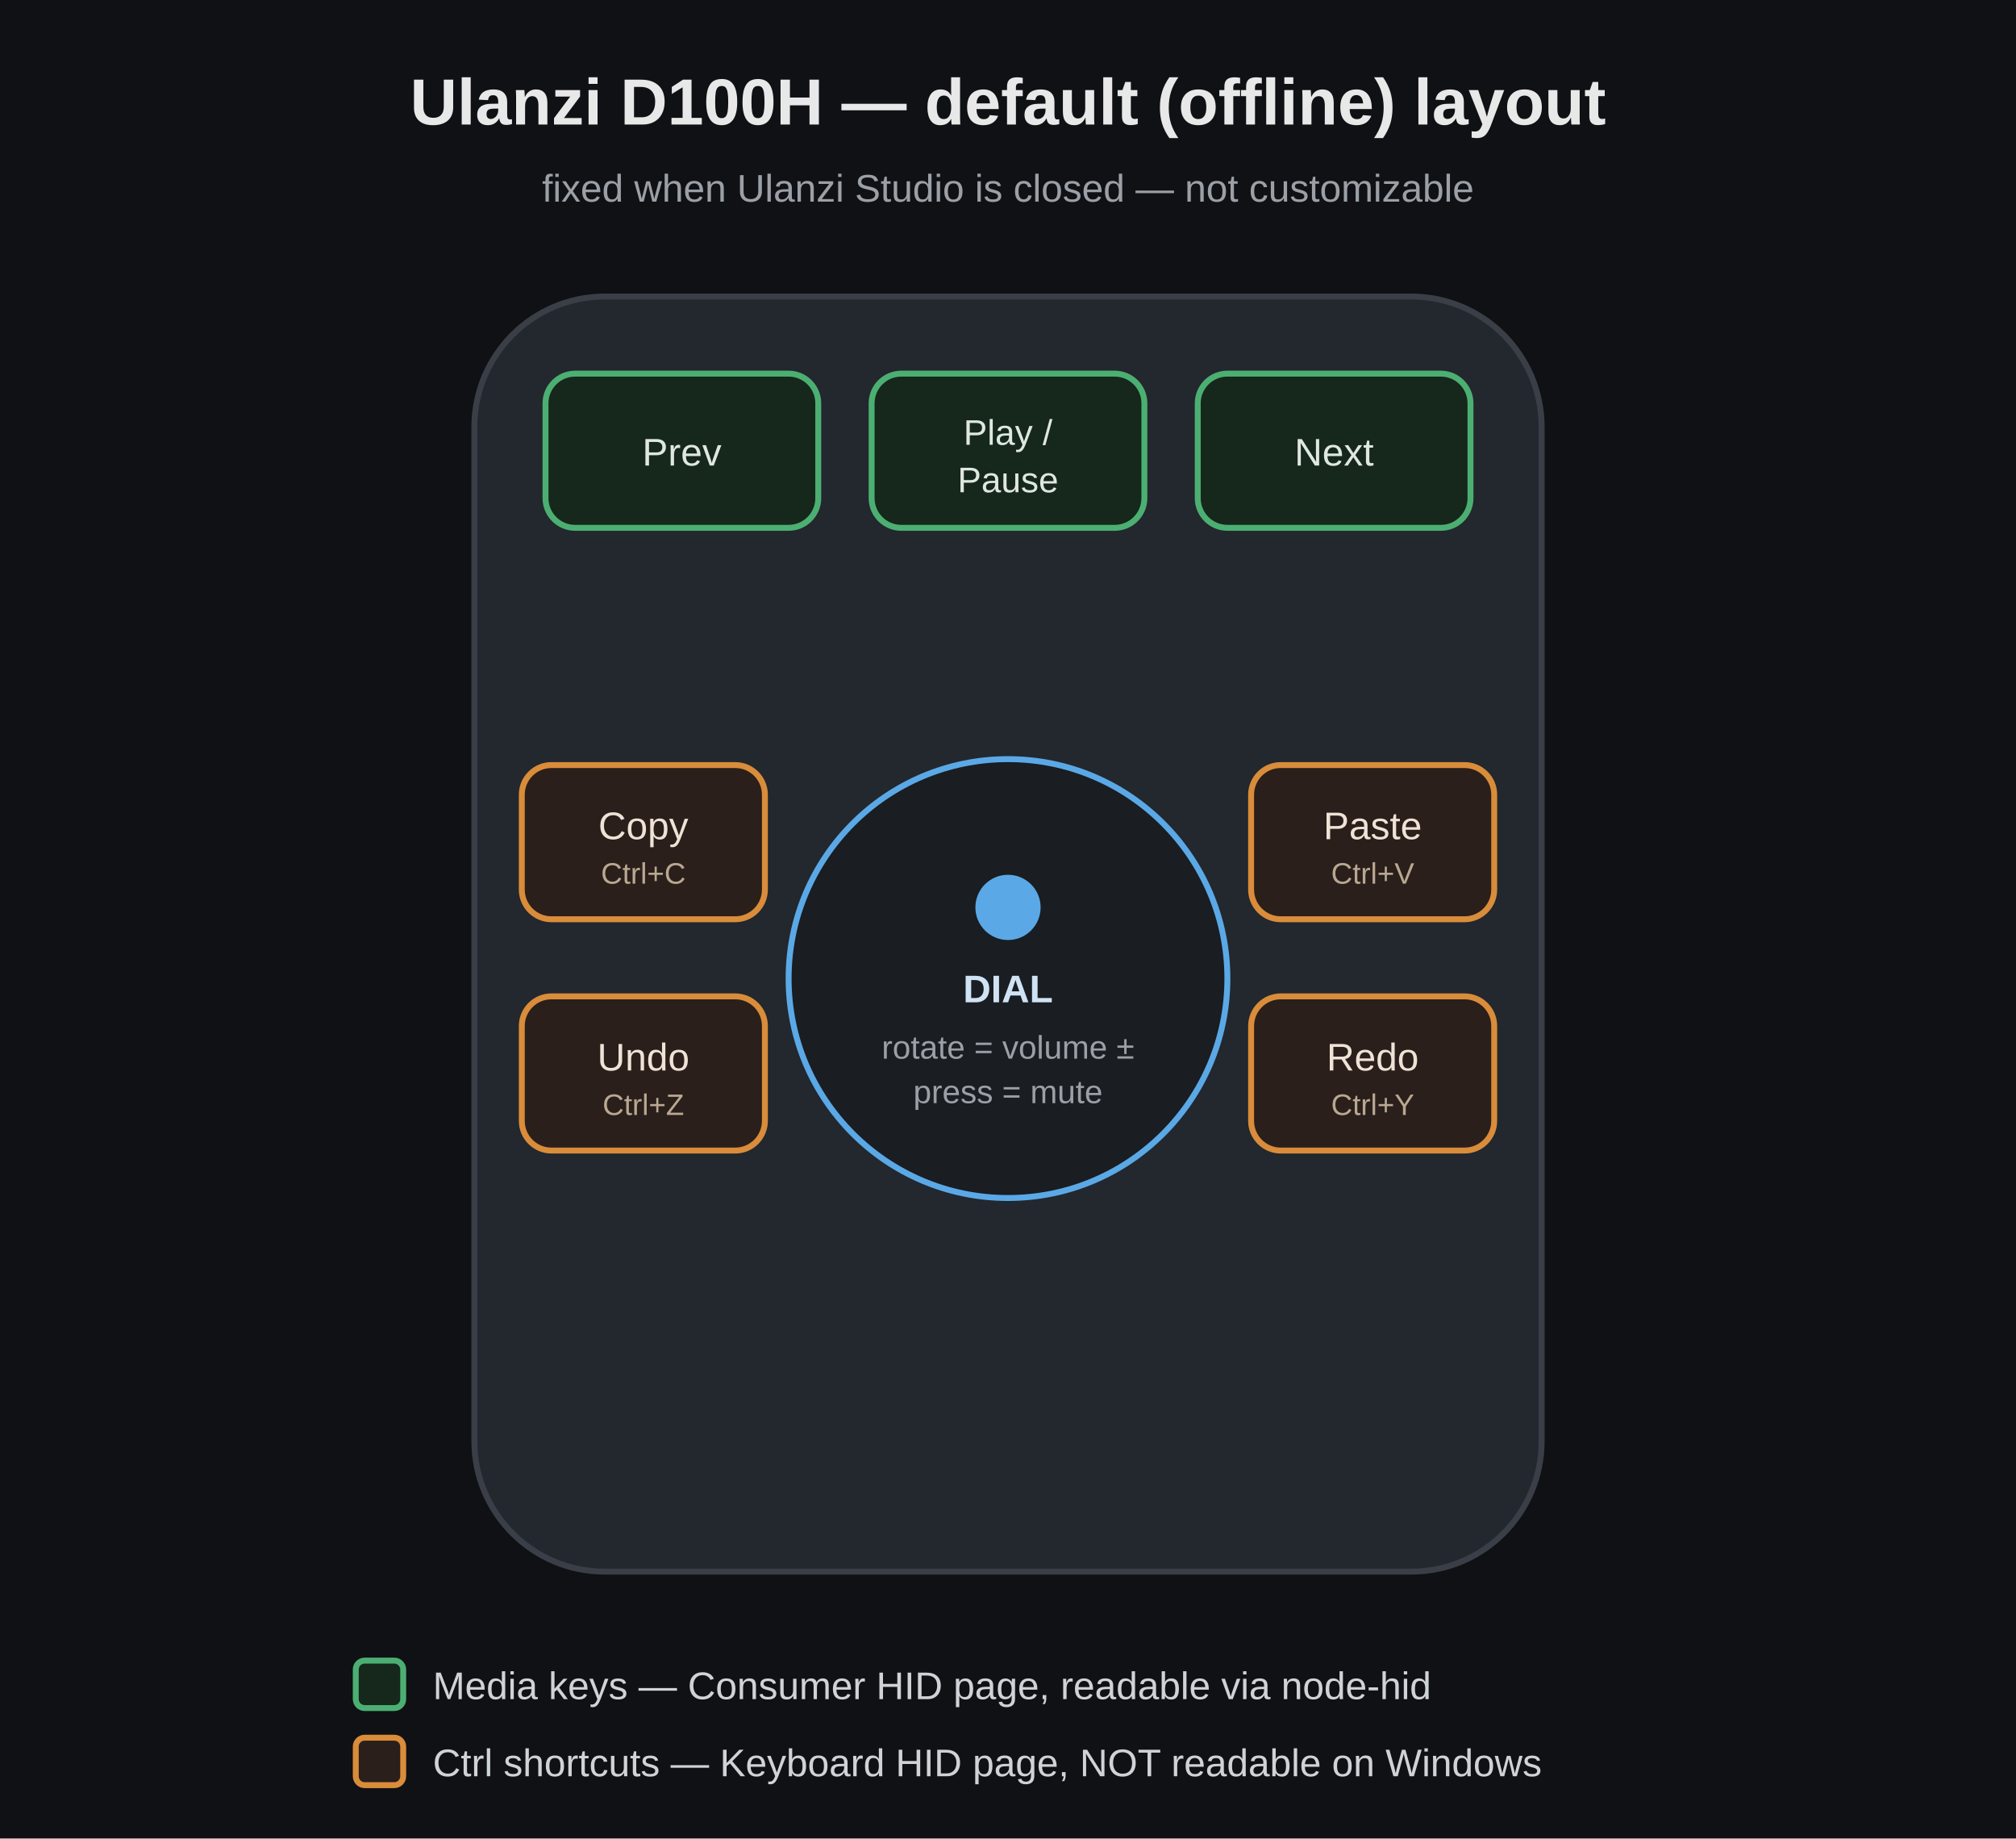
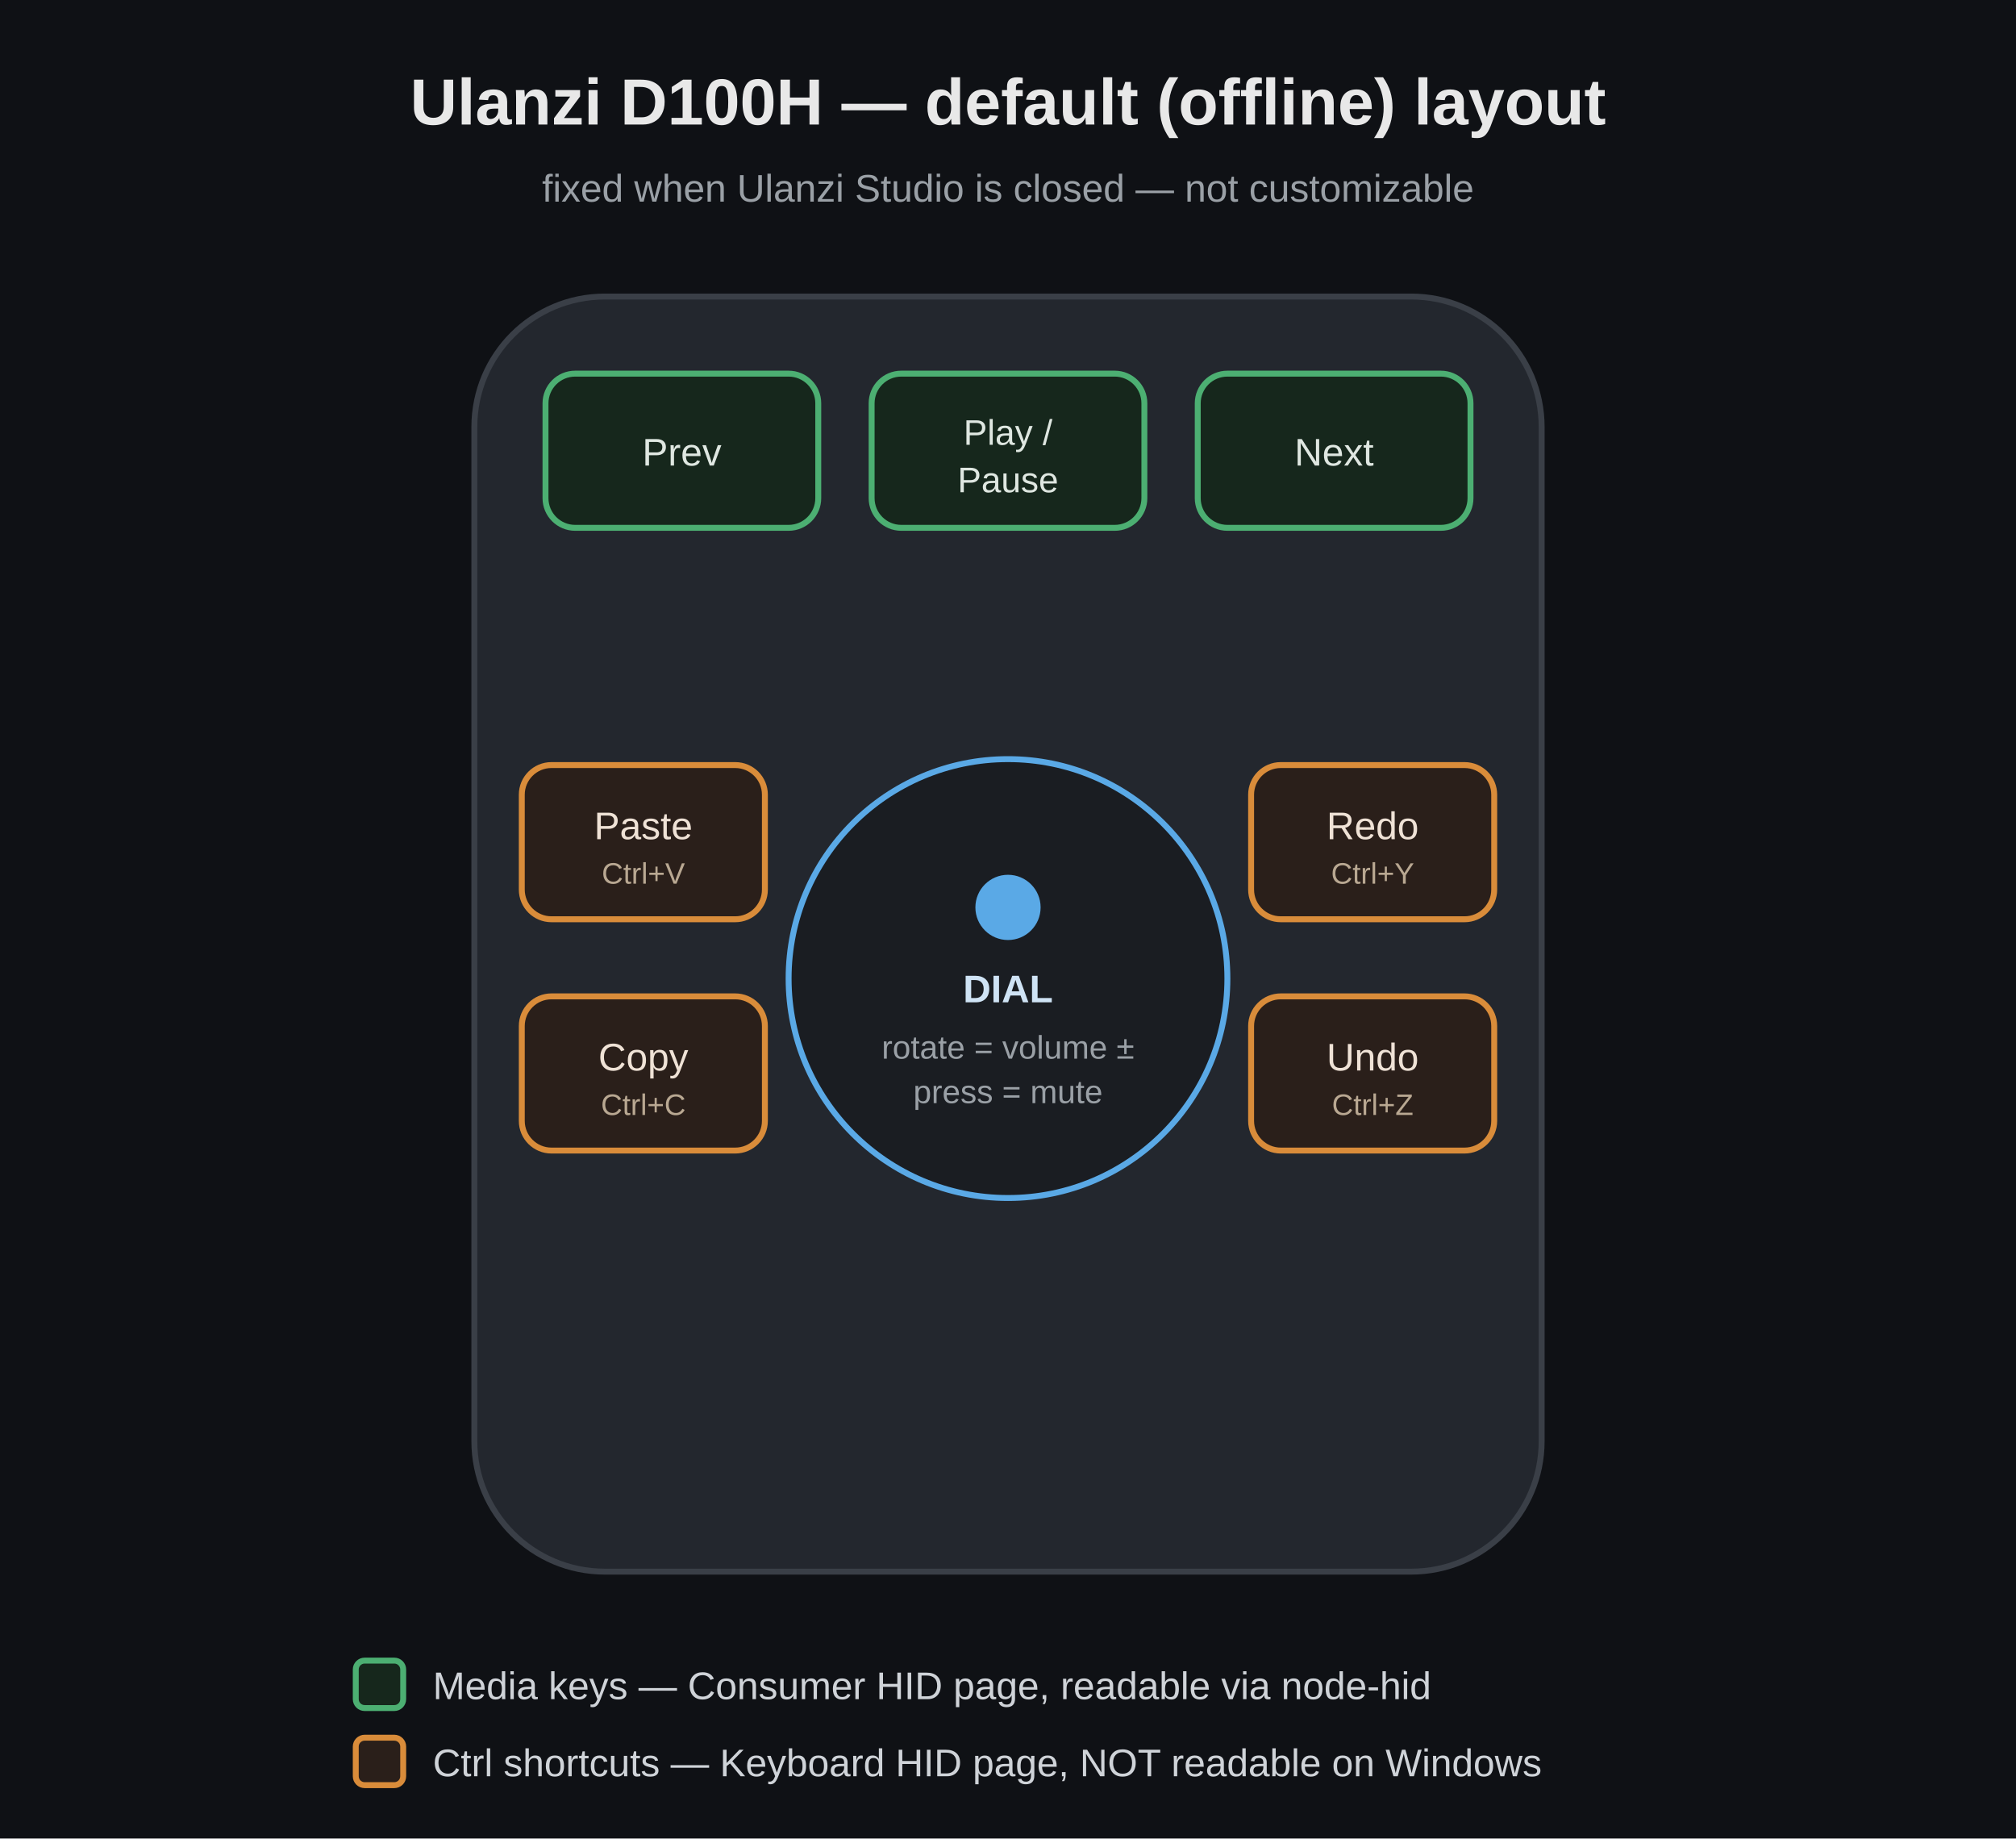
<svg xmlns="http://www.w3.org/2000/svg" viewBox="0 0 680 620" font-family="Segoe UI, Arial, sans-serif">
  <rect width="680" height="620" fill="#0f1115" />
  <text x="340" y="42" fill="#e8e8e8" font-size="22" text-anchor="middle" font-weight="600">Ulanzi D100H — default (offline) layout</text>
  <text x="340" y="68" fill="#9aa0a6" font-size="13" text-anchor="middle">fixed when Ulanzi Studio is closed — not customizable</text>
  <rect x="160" y="100" width="360" height="430" rx="44" fill="#23272e" stroke="#3a3f47" stroke-width="2" />
  <g>
    <rect x="184" y="126" width="92" height="52" rx="10" fill="#16271c" stroke="#4caf72" stroke-width="2" />
    <text x="230" y="157" fill="#dfe7e1" font-size="13" text-anchor="middle">Prev</text>
    <rect x="294" y="126" width="92" height="52" rx="10" fill="#16271c" stroke="#4caf72" stroke-width="2" />
    <text x="340" y="150" fill="#dfe7e1" font-size="12" text-anchor="middle">Play /</text>
    <text x="340" y="166" fill="#dfe7e1" font-size="12" text-anchor="middle">Pause</text>
    <rect x="404" y="126" width="92" height="52" rx="10" fill="#16271c" stroke="#4caf72" stroke-width="2" />
    <text x="450" y="157" fill="#dfe7e1" font-size="13" text-anchor="middle">Next</text>
  </g>
  <g>
    <rect x="176" y="258" width="82" height="52" rx="10" fill="#2a1f1a" stroke="#d98c3a" stroke-width="2" />
-     <text x="217" y="283" fill="#efe2d6" font-size="13" text-anchor="middle">Copy</text>
-     <text x="217" y="298" fill="#b9a892" font-size="10" text-anchor="middle">Ctrl+C</text>
+     <text x="217" y="283" fill="#efe2d6" font-size="13" text-anchor="middle">Paste</text>
+     <text x="217" y="298" fill="#b9a892" font-size="10" text-anchor="middle">Ctrl+V</text>
    <rect x="176" y="336" width="82" height="52" rx="10" fill="#2a1f1a" stroke="#d98c3a" stroke-width="2" />
-     <text x="217" y="361" fill="#efe2d6" font-size="13" text-anchor="middle">Undo</text>
-     <text x="217" y="376" fill="#b9a892" font-size="10" text-anchor="middle">Ctrl+Z</text>
+     <text x="217" y="361" fill="#efe2d6" font-size="13" text-anchor="middle">Copy</text>
+     <text x="217" y="376" fill="#b9a892" font-size="10" text-anchor="middle">Ctrl+C</text>
    <rect x="422" y="258" width="82" height="52" rx="10" fill="#2a1f1a" stroke="#d98c3a" stroke-width="2" />
-     <text x="463" y="283" fill="#efe2d6" font-size="13" text-anchor="middle">Paste</text>
-     <text x="463" y="298" fill="#b9a892" font-size="10" text-anchor="middle">Ctrl+V</text>
+     <text x="463" y="283" fill="#efe2d6" font-size="13" text-anchor="middle">Redo</text>
+     <text x="463" y="298" fill="#b9a892" font-size="10" text-anchor="middle">Ctrl+Y</text>
    <rect x="422" y="336" width="82" height="52" rx="10" fill="#2a1f1a" stroke="#d98c3a" stroke-width="2" />
-     <text x="463" y="361" fill="#efe2d6" font-size="13" text-anchor="middle">Redo</text>
-     <text x="463" y="376" fill="#b9a892" font-size="10" text-anchor="middle">Ctrl+Y</text>
+     <text x="463" y="361" fill="#efe2d6" font-size="13" text-anchor="middle">Undo</text>
+     <text x="463" y="376" fill="#b9a892" font-size="10" text-anchor="middle">Ctrl+Z</text>
  </g>
  <circle cx="340" cy="330" r="74" fill="#1a1d22" stroke="#5aa9e6" stroke-width="2" />
  <circle cx="340" cy="306" r="11" fill="#5aa9e6" />
  <text x="340" y="338" fill="#cfe3f5" font-size="13" text-anchor="middle" font-weight="600">DIAL</text>
  <text x="340" y="357" fill="#9aa0a6" font-size="11" text-anchor="middle">rotate = volume ±</text>
  <text x="340" y="372" fill="#9aa0a6" font-size="11" text-anchor="middle">press = mute</text>
  <g font-size="13">
    <rect x="120" y="560" width="16" height="16" rx="3" fill="#16271c" stroke="#4caf72" stroke-width="2" />
    <text x="146" y="573" fill="#cfd3d8">Media keys — Consumer HID page, readable via node-hid</text>
    <rect x="120" y="586" width="16" height="16" rx="3" fill="#2a1f1a" stroke="#d98c3a" stroke-width="2" />
    <text x="146" y="599" fill="#cfd3d8">Ctrl shortcuts — Keyboard HID page, NOT readable on Windows</text>
  </g>
</svg>
